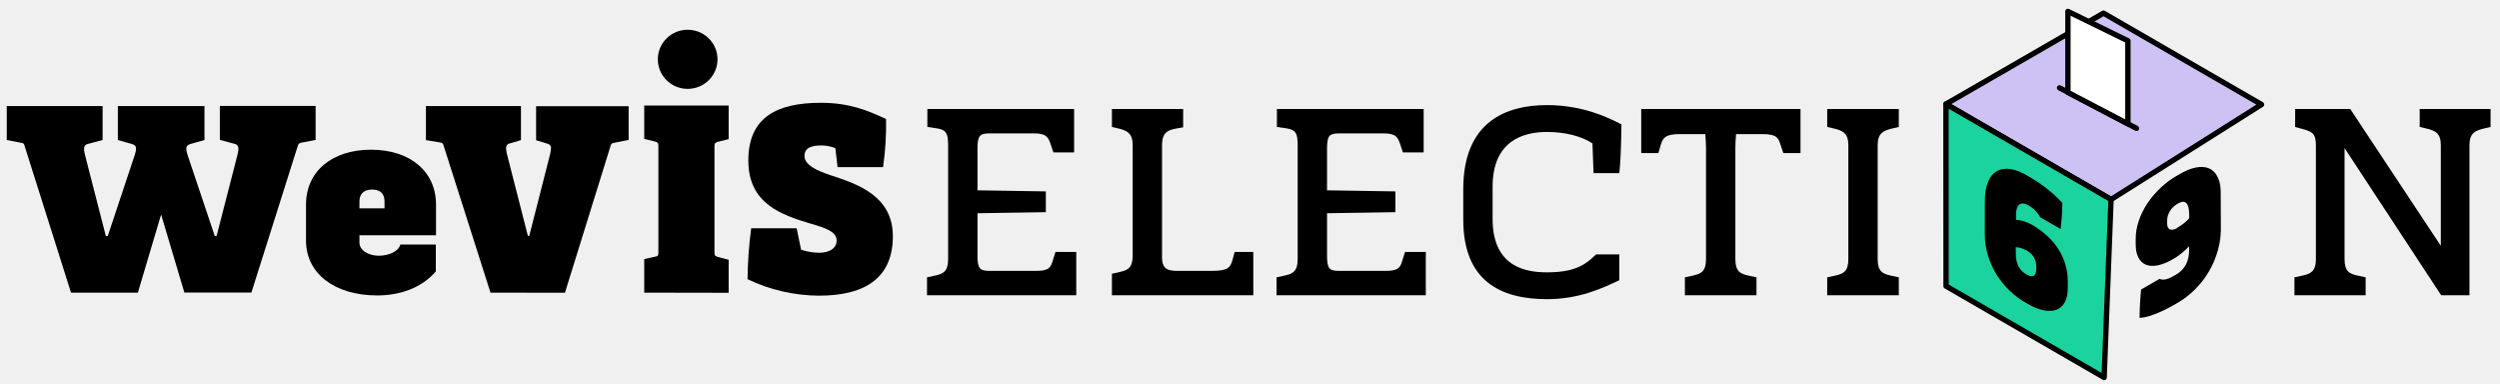
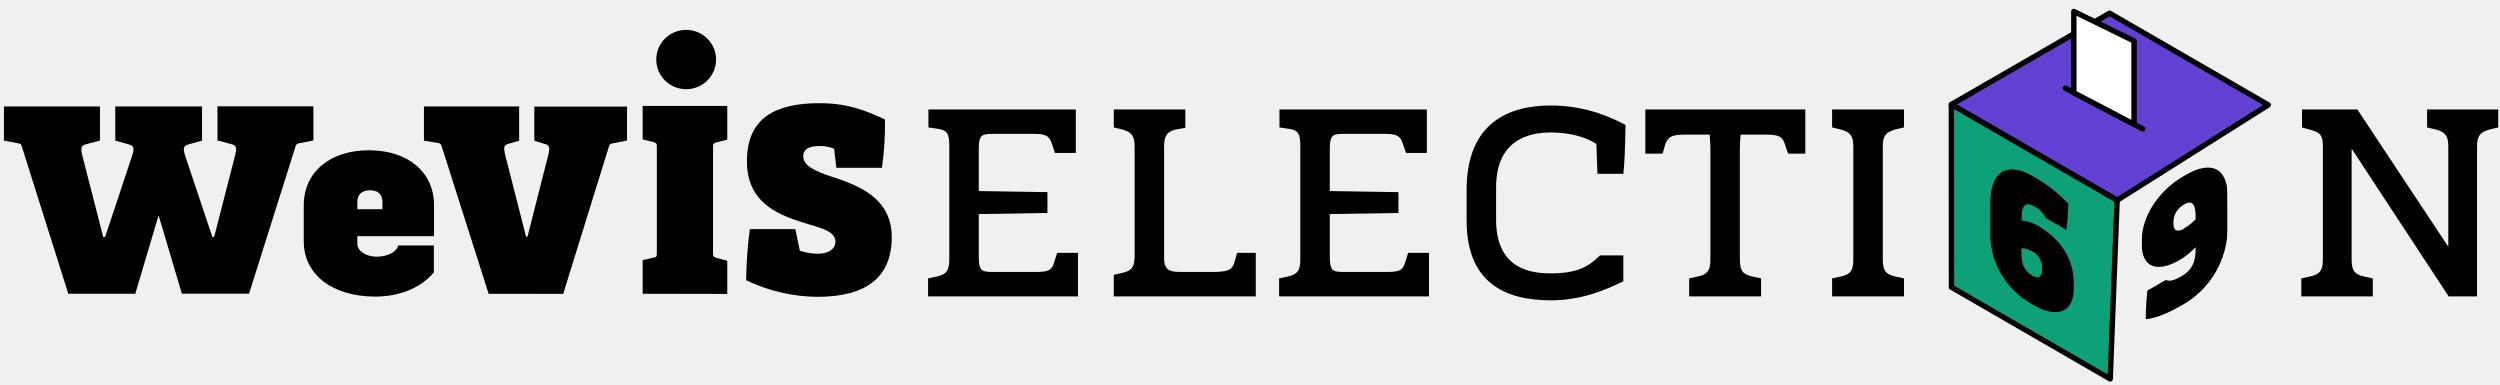
- <svg xmlns="http://www.w3.org/2000/svg" width="261" height="40" viewBox="0 0 261 40" fill="none">
-   <path d="M247.073 30.823H239.634V28.953L240.494 28.767C241.316 28.58 241.877 28.355 241.877 27.047V15.159C241.877 14 241.541 13.776 240.643 13.514L239.709 13.253V11.383H245.466L254.924 25.664V15.159C254.924 13.888 254.326 13.626 253.354 13.402L252.718 13.253V11.383H260.12V13.253L259.485 13.402C258.513 13.626 257.914 13.888 257.914 15.159V30.823H254.961L244.868 15.458V27.047C244.868 28.355 245.391 28.58 246.214 28.767L247.073 28.953V30.823Z" fill="black" />
-   <path d="M198.314 30.823H190.837V28.953L191.697 28.767C192.52 28.58 193.043 28.355 193.043 27.047V15.159C193.043 13.888 192.445 13.626 191.473 13.402L190.837 13.253V11.383H198.314V13.253L197.679 13.402C196.707 13.626 196.108 13.888 196.108 15.159V27.047C196.108 28.355 196.632 28.58 197.454 28.767L198.314 28.953V30.823Z" fill="black" />
-   <path d="M183.45 30.823H175.973V28.953L176.833 28.767C177.656 28.58 178.179 28.355 178.179 27.047V15.421C178.179 14.972 178.142 14.449 178.104 14H175.413C173.917 14 173.656 14.412 173.431 15.197L173.207 15.982H171.413V11.383H188.048V15.982H186.254L185.992 15.197C185.731 14.412 185.618 14 184.048 14H181.319C181.282 14.449 181.245 14.972 181.245 15.421V27.047C181.245 28.355 181.768 28.58 182.59 28.767L183.45 28.953V30.823Z" fill="black" />
-   <path d="M161.573 31.234C156.675 31.234 152.825 29.29 152.825 22.935V19.757C152.825 12.654 157.348 10.972 161.573 10.972C165.311 10.972 168.002 12.281 169.348 12.991C169.311 15.57 169.236 17.14 169.124 18.075H166.432L166.32 14.972C165.199 14.225 163.479 13.776 161.573 13.776C159.068 13.776 155.89 14.71 155.89 19.495V22.86C155.89 28.056 159.629 28.43 161.573 28.43C164.301 28.43 165.498 27.757 166.694 26.561H169.124V29.253C167.404 30.075 164.937 31.234 161.573 31.234Z" fill="black" />
-   <path d="M148.914 30.823H133.326V28.953L134.186 28.767C135.008 28.58 135.531 28.355 135.531 27.047V15.159C135.531 13.888 135.307 13.552 134.372 13.402L133.363 13.253V11.383H148.69V15.907H146.522L146.26 15.122C145.999 14.337 145.812 13.925 144.503 13.925H139.905C138.821 13.925 138.597 14.15 138.597 15.57V19.869L145.737 19.982V22.15L138.597 22.262V26.636C138.597 28.056 138.821 28.281 139.905 28.281H144.728C146.148 28.281 146.26 27.869 146.485 27.122L146.746 26.299H148.914V30.823Z" fill="black" />
-   <path d="M130.897 30.823H116.131V28.58L116.953 28.393C117.776 28.206 118.299 27.982 118.299 26.673V15.159C118.299 13.888 117.701 13.626 116.766 13.402L116.131 13.253V11.383H123.57V13.29L122.748 13.44C121.925 13.589 121.365 13.888 121.365 15.159V26.86C121.365 28.281 122.187 28.281 123.271 28.281H126.561C128.355 28.281 128.505 27.869 128.729 27.122L128.953 26.299H130.897V30.823Z" fill="black" />
-   <path d="M112.407 30.823H96.819V28.953L97.678 28.767C98.501 28.58 99.024 28.355 99.024 27.047V15.159C99.024 13.888 98.8 13.552 97.865 13.402L96.856 13.253V11.383H112.183V15.907H110.015L109.753 15.122C109.492 14.337 109.305 13.925 107.996 13.925H103.398C102.314 13.925 102.09 14.15 102.09 15.57V19.869L109.23 19.982V22.15L102.09 22.262V26.636C102.09 28.056 102.314 28.281 103.398 28.281H108.221C109.641 28.281 109.753 27.869 109.978 27.122L110.239 26.299H112.407V30.823Z" fill="black" />
-   <path d="M67.284 30.552V27.049L68.442 26.789C68.705 26.761 68.762 26.673 68.762 26.388V15.184C68.762 14.956 68.705 14.867 68.442 14.783L67.284 14.499V11.017H76.103V14.523L74.942 14.811C74.683 14.896 74.622 14.984 74.622 15.212V26.404C74.622 26.661 74.683 26.721 74.913 26.805L76.103 27.122V30.568L67.284 30.552Z" fill="black" />
-   <path d="M51.228 30.552L46.311 15.14C46.294 15.073 46.257 15.014 46.205 14.968C46.153 14.922 46.088 14.893 46.02 14.884L44.486 14.627V11.073H54.41V14.627L53.252 14.972C53.14 14.986 53.037 15.041 52.963 15.125C52.888 15.209 52.847 15.317 52.847 15.429C52.867 15.75 52.925 16.067 53.021 16.374L55.134 24.625H55.276L57.38 16.386C57.473 16.078 57.531 15.761 57.554 15.441C57.547 15.326 57.501 15.218 57.421 15.135C57.342 15.051 57.236 14.998 57.121 14.984L55.992 14.639V11.085H65.657V14.611L64.066 14.924C63.995 14.938 63.928 14.973 63.877 15.024C63.825 15.076 63.789 15.141 63.775 15.212L59.003 30.564L51.228 30.552Z" fill="black" />
-   <path d="M78.075 29.145C78.094 27.368 78.221 25.594 78.455 23.832H83.203L83.668 26.072C84.276 26.274 84.912 26.381 85.554 26.388C86.655 26.388 87.379 25.899 87.379 25.122C87.379 24.148 86.133 23.776 84.651 23.343C81.693 22.453 78.156 21.303 78.156 16.763C78.156 12.223 81.171 10.732 85.728 10.732C88.63 10.732 90.516 11.477 92.544 12.427C92.573 14.108 92.467 15.788 92.228 17.452H87.477L87.246 15.473C86.786 15.281 86.292 15.183 85.793 15.184C84.72 15.184 84.024 15.441 84.024 16.274C84.024 17.252 85.36 17.829 86.809 18.314C89.642 19.231 93.252 20.498 93.252 24.665C93.252 28.833 90.581 30.868 85.534 30.868C82.949 30.852 80.4 30.264 78.075 29.145V29.145Z" fill="black" />
-   <path d="M12.31 11.073V14.619L13.731 15.02C14.322 15.176 14.314 15.477 14.006 16.386L11.254 24.645H11.056L8.931 16.386C8.692 15.505 8.696 15.136 9.206 15.02L10.716 14.619V11.073H0.707V14.619L2.326 14.932C2.483 14.972 2.52 15.048 2.56 15.204L7.417 30.552H14.399L16.827 22.397L19.255 30.54H26.257L31.114 15.192C31.133 15.125 31.168 15.064 31.218 15.015C31.268 14.966 31.329 14.93 31.397 14.912L32.964 14.607V11.061H22.963V14.607L24.472 15.008C24.986 15.124 24.986 15.493 24.748 16.374L22.623 24.633H22.428L19.66 16.386C19.357 15.477 19.344 15.184 19.935 15.02L21.356 14.619V11.073H12.31Z" fill="black" />
-   <path d="M37.541 21.752H40.16V21.015C40.16 20.213 39.698 19.789 38.864 19.789C38.031 19.789 37.541 20.217 37.541 21.015V21.752ZM31.96 25.114V21.355C31.96 17.909 34.663 15.629 38.751 15.629C42.839 15.629 45.538 17.909 45.538 21.355V24.561H37.541V25.331C37.541 26.156 38.52 26.697 39.565 26.697C40.609 26.697 41.637 26.24 41.807 25.531H45.518V28.336C44.025 30.075 41.75 30.844 39.391 30.844C34.955 30.84 31.96 28.56 31.96 25.114V25.114Z" fill="black" />
-   <path d="M71.821 9.278C73.543 9.278 74.938 7.896 74.938 6.192C74.938 4.488 73.543 3.107 71.821 3.107C70.1 3.107 68.705 4.488 68.705 6.192C68.705 7.896 70.1 9.278 71.821 9.278Z" fill="black" />
-   <g clip-path="url(#clip0_2215_9472)">
-     <path d="M203.24 10.866L219.692 1.373L236.201 10.91L220.48 20.826L203.24 10.866Z" fill="#CEC2F5" />
-     <path d="M236.481 10.905C236.483 11.003 236.433 11.095 236.35 11.148L220.629 21.063C220.541 21.119 220.43 21.121 220.34 21.069L203.099 11.109C203.013 11.059 202.959 10.966 202.959 10.866C202.959 10.765 203.013 10.673 203.1 10.623L219.552 1.129C219.639 1.079 219.745 1.08 219.832 1.13L236.341 10.667L236.371 10.688C236.438 10.739 236.479 10.819 236.481 10.905ZM219.692 1.696L203.8 10.866L220.473 20.499L235.658 10.921L219.692 1.696Z" fill="black" />
-     <path d="M203.24 10.866L203.25 29.87L219.759 39.408L220.48 20.826L203.24 10.866Z" fill="#1AD39E" />
-     <path d="M220.039 39.419C220.035 39.517 219.98 39.606 219.894 39.653C219.808 39.701 219.703 39.7 219.618 39.651L203.11 30.113C203.023 30.063 202.97 29.97 202.97 29.87L202.959 10.866C202.959 10.766 203.013 10.673 203.099 10.623C203.186 10.573 203.293 10.573 203.38 10.623L220.62 20.583C220.71 20.635 220.764 20.733 220.76 20.837L220.039 39.419ZM220.193 20.984L203.52 11.352L203.53 29.708L219.497 38.933L220.193 20.984Z" fill="black" />
-     <path d="M214.857 9.042C214.929 8.905 215.098 8.853 215.235 8.925L223.271 13.152C223.408 13.224 223.461 13.393 223.389 13.53C223.317 13.668 223.147 13.72 223.01 13.648L214.974 9.421C214.837 9.349 214.784 9.179 214.857 9.042Z" fill="black" />
-     <path d="M215.977 9.648V1.194L222.242 4.259V12.925L215.977 9.648Z" fill="white" />
-     <path d="M215.829 0.956C215.911 0.905 216.013 0.9 216.1 0.942L222.365 4.007C222.461 4.054 222.522 4.152 222.522 4.259V12.925C222.522 13.023 222.471 13.114 222.387 13.164C222.303 13.215 222.199 13.219 222.112 13.173L215.847 9.897C215.755 9.849 215.697 9.753 215.697 9.649V1.194C215.697 1.097 215.747 1.007 215.829 0.956ZM216.257 9.479L221.961 12.461V4.434L216.257 1.643V9.479Z" fill="black" />
-     <mask id="mask0_2215_9472" style="mask-type:luminance" maskUnits="userSpaceOnUse" x="207" y="15" width="10" height="20">
-       <path d="M207.255 29.141L207.281 15.746L216.004 20.793L215.978 34.188L207.255 29.141Z" fill="white" />
+ <svg xmlns="http://www.w3.org/2000/svg" width="156" height="24" viewBox="0 0 156 24" fill="none">
+   <path d="M148.064 18.494H143.601V17.372L144.116 17.26C144.61 17.148 144.946 17.013 144.946 16.228V9.095C144.946 8.4 144.745 8.266 144.206 8.109L143.645 7.952V6.83H147.1L152.774 15.398V9.095C152.774 8.333 152.416 8.176 151.832 8.041L151.451 7.952V6.83H155.892V7.952L155.511 8.041C154.928 8.176 154.569 8.333 154.569 9.095V18.494H152.797L146.741 9.275V16.228C146.741 17.013 147.055 17.148 147.548 17.26L148.064 17.372V18.494Z" fill="black" />
+   <path d="M118.809 18.494H114.323V17.372L114.839 17.26C115.333 17.148 115.647 17.013 115.647 16.228V9.095C115.647 8.333 115.288 8.176 114.705 8.041L114.323 7.952V6.83H118.809V7.952L118.428 8.041C117.845 8.176 117.486 8.333 117.486 9.095V16.228C117.486 17.013 117.8 17.148 118.293 17.26L118.809 17.372V18.494Z" fill="black" />
+   <path d="M109.891 18.494H105.405V17.372L105.921 17.26C106.415 17.148 106.729 17.013 106.729 16.228V9.253C106.729 8.983 106.706 8.669 106.684 8.4H105.069C104.172 8.4 104.015 8.647 103.88 9.118L103.746 9.589H102.669V6.83H112.65V9.589H111.574L111.417 9.118C111.26 8.647 111.192 8.4 110.25 8.4H108.613C108.59 8.669 108.568 8.983 108.568 9.253V16.228C108.568 17.013 108.882 17.148 109.376 17.26L109.891 17.372V18.494Z" fill="black" />
+   <path d="M96.765 18.74C93.827 18.74 91.517 17.574 91.517 13.761V11.854C91.517 7.593 94.231 6.583 96.765 6.583C99.008 6.583 100.623 7.368 101.431 7.795C101.408 9.342 101.363 10.284 101.296 10.845H99.681L99.614 8.983C98.941 8.535 97.909 8.266 96.765 8.266C95.262 8.266 93.356 8.826 93.356 11.697V13.716C93.356 16.834 95.599 17.058 96.765 17.058C98.403 17.058 99.12 16.654 99.838 15.937H101.296V17.552C100.264 18.045 98.784 18.74 96.765 18.74Z" fill="black" />
+   <path d="M89.17 18.494H79.816V17.372L80.332 17.26C80.826 17.148 81.14 17.013 81.14 16.228V9.095C81.14 8.333 81.005 8.131 80.444 8.041L79.839 7.952V6.83H89.035V9.544H87.734L87.577 9.073C87.42 8.602 87.308 8.355 86.523 8.355H83.764C83.114 8.355 82.979 8.49 82.979 9.342V11.922L87.263 11.989V13.29L82.979 13.357V15.982C82.979 16.834 83.114 16.968 83.764 16.968H86.657C87.51 16.968 87.577 16.722 87.712 16.273L87.869 15.78H89.17V18.494Z" fill="black" />
+   <path d="M78.36 18.494H69.5V17.148L69.993 17.036C70.487 16.924 70.801 16.789 70.801 16.004V9.095C70.801 8.333 70.442 8.176 69.881 8.041L69.5 7.952V6.83H73.964V7.974L73.47 8.064C72.977 8.153 72.64 8.333 72.64 9.095V16.116C72.64 16.968 73.134 16.968 73.784 16.968H75.758C76.835 16.968 76.924 16.722 77.059 16.273L77.194 15.78H78.36V18.494Z" fill="black" />
+   <path d="M67.265 18.494H57.912V17.372L58.428 17.26C58.922 17.148 59.236 17.013 59.236 16.228V9.095C59.236 8.333 59.101 8.131 58.54 8.041L57.934 7.952V6.83H67.131V9.544H65.83L65.673 9.073C65.516 8.602 65.404 8.355 64.619 8.355H61.86C61.209 8.355 61.075 8.49 61.075 9.342V11.922L65.359 11.989V13.29L61.075 13.357V15.982C61.075 16.834 61.209 16.968 61.86 16.968H64.753C65.606 16.968 65.673 16.722 65.808 16.273L65.965 15.78H67.265V18.494Z" fill="black" />
+   <path d="M40.102 18.331V16.23L40.794 16.073C40.952 16.057 40.986 16.004 40.986 15.833V9.111C40.986 8.974 40.952 8.921 40.794 8.87L40.102 8.699V6.61H45.381V8.714L44.686 8.887C44.531 8.937 44.494 8.99 44.494 9.127V15.843C44.494 15.997 44.531 16.033 44.669 16.083L45.381 16.273V18.341L40.102 18.331Z" fill="black" />
+   <path d="M30.49 18.331L27.546 9.084C27.536 9.044 27.514 9.008 27.482 8.981C27.451 8.953 27.413 8.936 27.371 8.93L26.453 8.776V6.644H32.394V8.776L31.701 8.983C31.634 8.992 31.573 9.025 31.528 9.075C31.483 9.125 31.459 9.19 31.459 9.257C31.471 9.45 31.506 9.64 31.563 9.825L32.828 14.775H32.913L34.172 9.832C34.228 9.647 34.263 9.457 34.277 9.264C34.273 9.196 34.245 9.131 34.197 9.081C34.15 9.031 34.086 8.999 34.017 8.99L33.341 8.784V6.651H39.127V8.767L38.175 8.954C38.132 8.963 38.093 8.984 38.062 9.015C38.031 9.046 38.009 9.085 38.001 9.127L35.144 18.338L30.49 18.331Z" fill="black" />
+   <path d="M46.56 17.487C46.572 16.421 46.648 15.356 46.788 14.299H49.63L49.909 15.643C50.273 15.764 50.654 15.829 51.038 15.833C51.697 15.833 52.131 15.54 52.131 15.073C52.131 14.489 51.385 14.265 50.498 14.006C48.727 13.472 46.609 12.782 46.609 10.058C46.609 7.334 48.414 6.439 51.142 6.439C52.88 6.439 54.008 6.887 55.222 7.456C55.24 8.465 55.177 9.473 55.033 10.472H52.189L52.051 9.284C51.776 9.169 51.48 9.11 51.181 9.111C50.539 9.111 50.122 9.265 50.122 9.765C50.122 10.351 50.922 10.697 51.789 10.988C53.485 11.539 55.646 12.299 55.646 14.799C55.646 17.3 54.047 18.521 51.026 18.521C49.478 18.512 47.953 18.158 46.56 17.487V17.487Z" fill="black" />
+   <path d="M7.192 6.644V8.772L8.042 9.012C8.396 9.106 8.391 9.286 8.207 9.832L6.559 14.787H6.44L5.168 9.832C5.026 9.303 5.028 9.082 5.333 9.012L6.237 8.772V6.644H0.245V8.772L1.214 8.959C1.309 8.983 1.331 9.029 1.355 9.123L4.262 18.331H8.442L9.896 13.438L11.349 18.324H15.541L18.448 9.115C18.459 9.075 18.481 9.038 18.511 9.009C18.54 8.979 18.577 8.958 18.618 8.947L19.556 8.764V6.636H13.569V8.764L14.472 9.005C14.78 9.074 14.78 9.296 14.637 9.825L13.365 14.78H13.249L11.592 9.832C11.41 9.286 11.403 9.111 11.756 9.012L12.607 8.772V6.644H7.192Z" fill="black" />
+   <path d="M22.296 13.052H23.864V12.609C23.864 12.128 23.588 11.873 23.088 11.873C22.589 11.873 22.296 12.131 22.296 12.609V13.052ZM18.955 15.069V12.813C18.955 10.746 20.574 9.378 23.021 9.378C25.468 9.378 27.084 10.746 27.084 12.813V14.737H22.296V15.198C22.296 15.694 22.883 16.018 23.508 16.018C24.133 16.018 24.748 15.744 24.85 15.319H27.072V17.002C26.178 18.045 24.816 18.507 23.404 18.507C20.748 18.505 18.955 17.136 18.955 15.069V15.069Z" fill="black" />
+   <path d="M42.817 5.567C43.847 5.567 44.682 4.738 44.682 3.716C44.682 2.693 43.847 1.864 42.817 1.864C41.786 1.864 40.951 2.693 40.951 3.716C40.951 4.738 41.786 5.567 42.817 5.567Z" fill="black" />
+   <g clip-path="url(#clip0_2574_6381)">
+     <path d="M121.765 6.52L131.637 0.824L141.542 6.546L132.11 12.496L121.765 6.52Z" fill="#6140D2" />
+     <path d="M141.71 6.543C141.711 6.602 141.681 6.657 141.631 6.689L132.199 12.638C132.146 12.671 132.079 12.673 132.025 12.642L121.681 6.665C121.629 6.635 121.597 6.58 121.597 6.52C121.597 6.459 121.629 6.404 121.681 6.374L131.553 0.678C131.605 0.648 131.669 0.648 131.721 0.678L141.626 6.401L141.644 6.413C141.684 6.444 141.709 6.491 141.71 6.543ZM131.637 1.018L122.102 6.52L132.105 12.299L141.216 6.553L131.637 1.018Z" fill="black" />
+     <path d="M121.764 6.519L121.771 17.922L131.676 23.645L132.109 12.496L121.764 6.519Z" fill="#0EA177" />
+     <path d="M131.845 23.651C131.842 23.71 131.809 23.764 131.758 23.792C131.706 23.821 131.643 23.82 131.592 23.791L121.687 18.068C121.635 18.038 121.603 17.982 121.603 17.922L121.597 6.52C121.597 6.459 121.629 6.404 121.681 6.374C121.733 6.344 121.797 6.344 121.849 6.374L132.193 12.35C132.247 12.381 132.28 12.44 132.277 12.502L131.845 23.651ZM131.937 12.591L121.934 6.811L121.94 17.825L131.519 23.36L131.937 12.591Z" fill="black" />
+     <path d="M128.735 5.425C128.778 5.343 128.88 5.312 128.962 5.355L133.784 7.891C133.866 7.934 133.898 8.036 133.854 8.118C133.811 8.201 133.71 8.232 133.627 8.189L128.806 5.653C128.724 5.609 128.692 5.508 128.735 5.425Z" fill="black" />
+     <path d="M129.406 5.789V0.716L133.165 2.555V7.755L129.406 5.789Z" fill="white" />
+     <path d="M129.317 0.574C129.367 0.543 129.428 0.54 129.48 0.565L133.239 2.404C133.297 2.433 133.334 2.491 133.334 2.555V7.755C133.334 7.814 133.303 7.868 133.253 7.899C133.202 7.929 133.14 7.931 133.088 7.904L129.329 5.938C129.273 5.909 129.238 5.852 129.238 5.789V0.717C129.238 0.659 129.268 0.605 129.317 0.574ZM129.575 5.687L132.997 7.477V2.66L129.575 0.986V5.687Z" fill="black" />
+     <mask id="mask0_2574_6381" style="mask-type:luminance" maskUnits="userSpaceOnUse" x="124" y="9" width="6" height="12">
+       <path d="M124.174 17.485L124.19 9.448L129.424 12.476L129.408 20.512L124.174 17.485Z" fill="white" />
    </mask>
-     <g mask="url(#mask0_2215_9472)">
-       <path d="M211.669 28.666C210.955 28.243 210.532 27.635 210.532 26.42V25.812C210.85 25.812 211.273 25.918 211.722 26.182C212.039 26.367 212.674 26.843 212.674 27.82V28.032C212.674 28.877 212.277 29.009 211.669 28.666ZM211.881 18.388C209.105 16.777 207.281 17.701 207.281 21.189V24.306C207.281 27.477 209.052 30.172 211.669 31.678C214.128 33.104 215.978 32.602 215.978 29.987V29.511C215.978 26.843 214.55 24.808 212.171 23.435C211.643 23.144 210.903 22.933 210.559 22.959V22.457C210.559 21.242 211.114 21.004 211.881 21.453C212.462 21.797 212.806 22.193 213.097 22.695L215.211 23.91C215.291 23.223 215.396 22.166 215.396 21.189C214.445 20.132 213.044 19.075 211.881 18.388Z" fill="black" />
+     <g mask="url(#mask0_2574_6381)">
+       <path d="M126.822 17.199C126.394 16.946 126.14 16.581 126.14 15.852V15.487C126.331 15.487 126.584 15.551 126.854 15.709C127.044 15.82 127.425 16.106 127.425 16.692V16.819C127.425 17.326 127.187 17.405 126.822 17.199ZM126.949 11.033C125.284 10.066 124.189 10.621 124.189 12.713V14.584C124.189 16.486 125.252 18.103 126.822 19.006C128.297 19.863 129.408 19.561 129.408 17.992V17.707C129.408 16.106 128.551 14.885 127.124 14.061C126.806 13.886 126.362 13.759 126.156 13.775V13.474C126.156 12.745 126.489 12.602 126.949 12.872C127.298 13.078 127.504 13.316 127.679 13.617L128.948 14.346C128.995 13.934 129.059 13.3 129.059 12.713C128.488 12.079 127.647 11.445 126.949 11.033Z" fill="black" />
    </g>
-     <mask id="mask1_2215_9472" style="mask-type:luminance" maskUnits="userSpaceOnUse" x="223" y="15" width="9" height="20">
-       <path d="M223.062 34.161L223.009 20.819L231.918 15.694L231.97 29.036L223.062 34.161Z" fill="white" />
+     <mask id="mask1_2574_6381" style="mask-type:luminance" maskUnits="userSpaceOnUse" x="133" y="9" width="7" height="12">
+       <path d="M133.658 20.497L133.626 12.491L138.971 9.416L139.003 17.421L133.658 20.497Z" fill="white" />
    </mask>
-     <g mask="url(#mask1_2215_9472)">
-       <path d="M227.397 23.805C226.736 24.174 226.34 23.963 226.34 23.329V23.065C226.34 22.325 226.736 21.665 227.477 21.242C228.111 20.872 228.613 21.03 228.64 22.299V22.8C228.349 23.118 227.952 23.461 227.397 23.778M227.477 18.256C224.886 19.762 223.036 22.378 223.036 25.099V25.363C223.036 27.794 224.595 28.428 227.001 27.028C227.662 26.658 228.349 26.024 228.64 25.707V26.05C228.64 27.292 228.19 28.137 227.239 28.692C226.419 29.168 225.97 29.3 225.547 29.115L223.617 30.225C223.617 30.225 223.459 31.783 223.459 33.184C224.199 33.184 225.653 32.655 227.265 31.73C230.094 30.093 231.997 27.16 231.997 23.435V20.555C231.997 17.252 230.12 16.724 227.53 18.23" fill="black" />
+     <g mask="url(#mask1_2574_6381)">
+       <path d="M136.259 14.283C135.862 14.505 135.624 14.378 135.624 13.997V13.839C135.624 13.395 135.862 12.999 136.306 12.745C136.687 12.523 136.988 12.618 137.004 13.379V13.68C136.83 13.871 136.592 14.077 136.259 14.267M136.306 10.954C134.752 11.857 133.642 13.427 133.642 15.059V15.218C133.642 16.676 134.577 17.057 136.021 16.217C136.417 15.995 136.83 15.614 137.004 15.424V15.63C137.004 16.375 136.734 16.883 136.163 17.215C135.672 17.501 135.402 17.58 135.148 17.469L133.991 18.135C133.991 18.135 133.895 19.07 133.895 19.91C134.339 19.91 135.212 19.593 136.179 19.038C137.876 18.055 139.018 16.296 139.018 14.061V12.333C139.018 10.351 137.892 10.034 136.338 10.938" fill="black" />
    </g>
  </g>
  <defs>
-     <clipPath id="clip0_2215_9472">
-       <rect width="34.206" height="40" fill="white" transform="translate(202.576)" />
+     <clipPath id="clip0_2574_6381">
+       <rect width="20.523" height="24" fill="white" transform="translate(121.366)" />
    </clipPath>
  </defs>
</svg>
